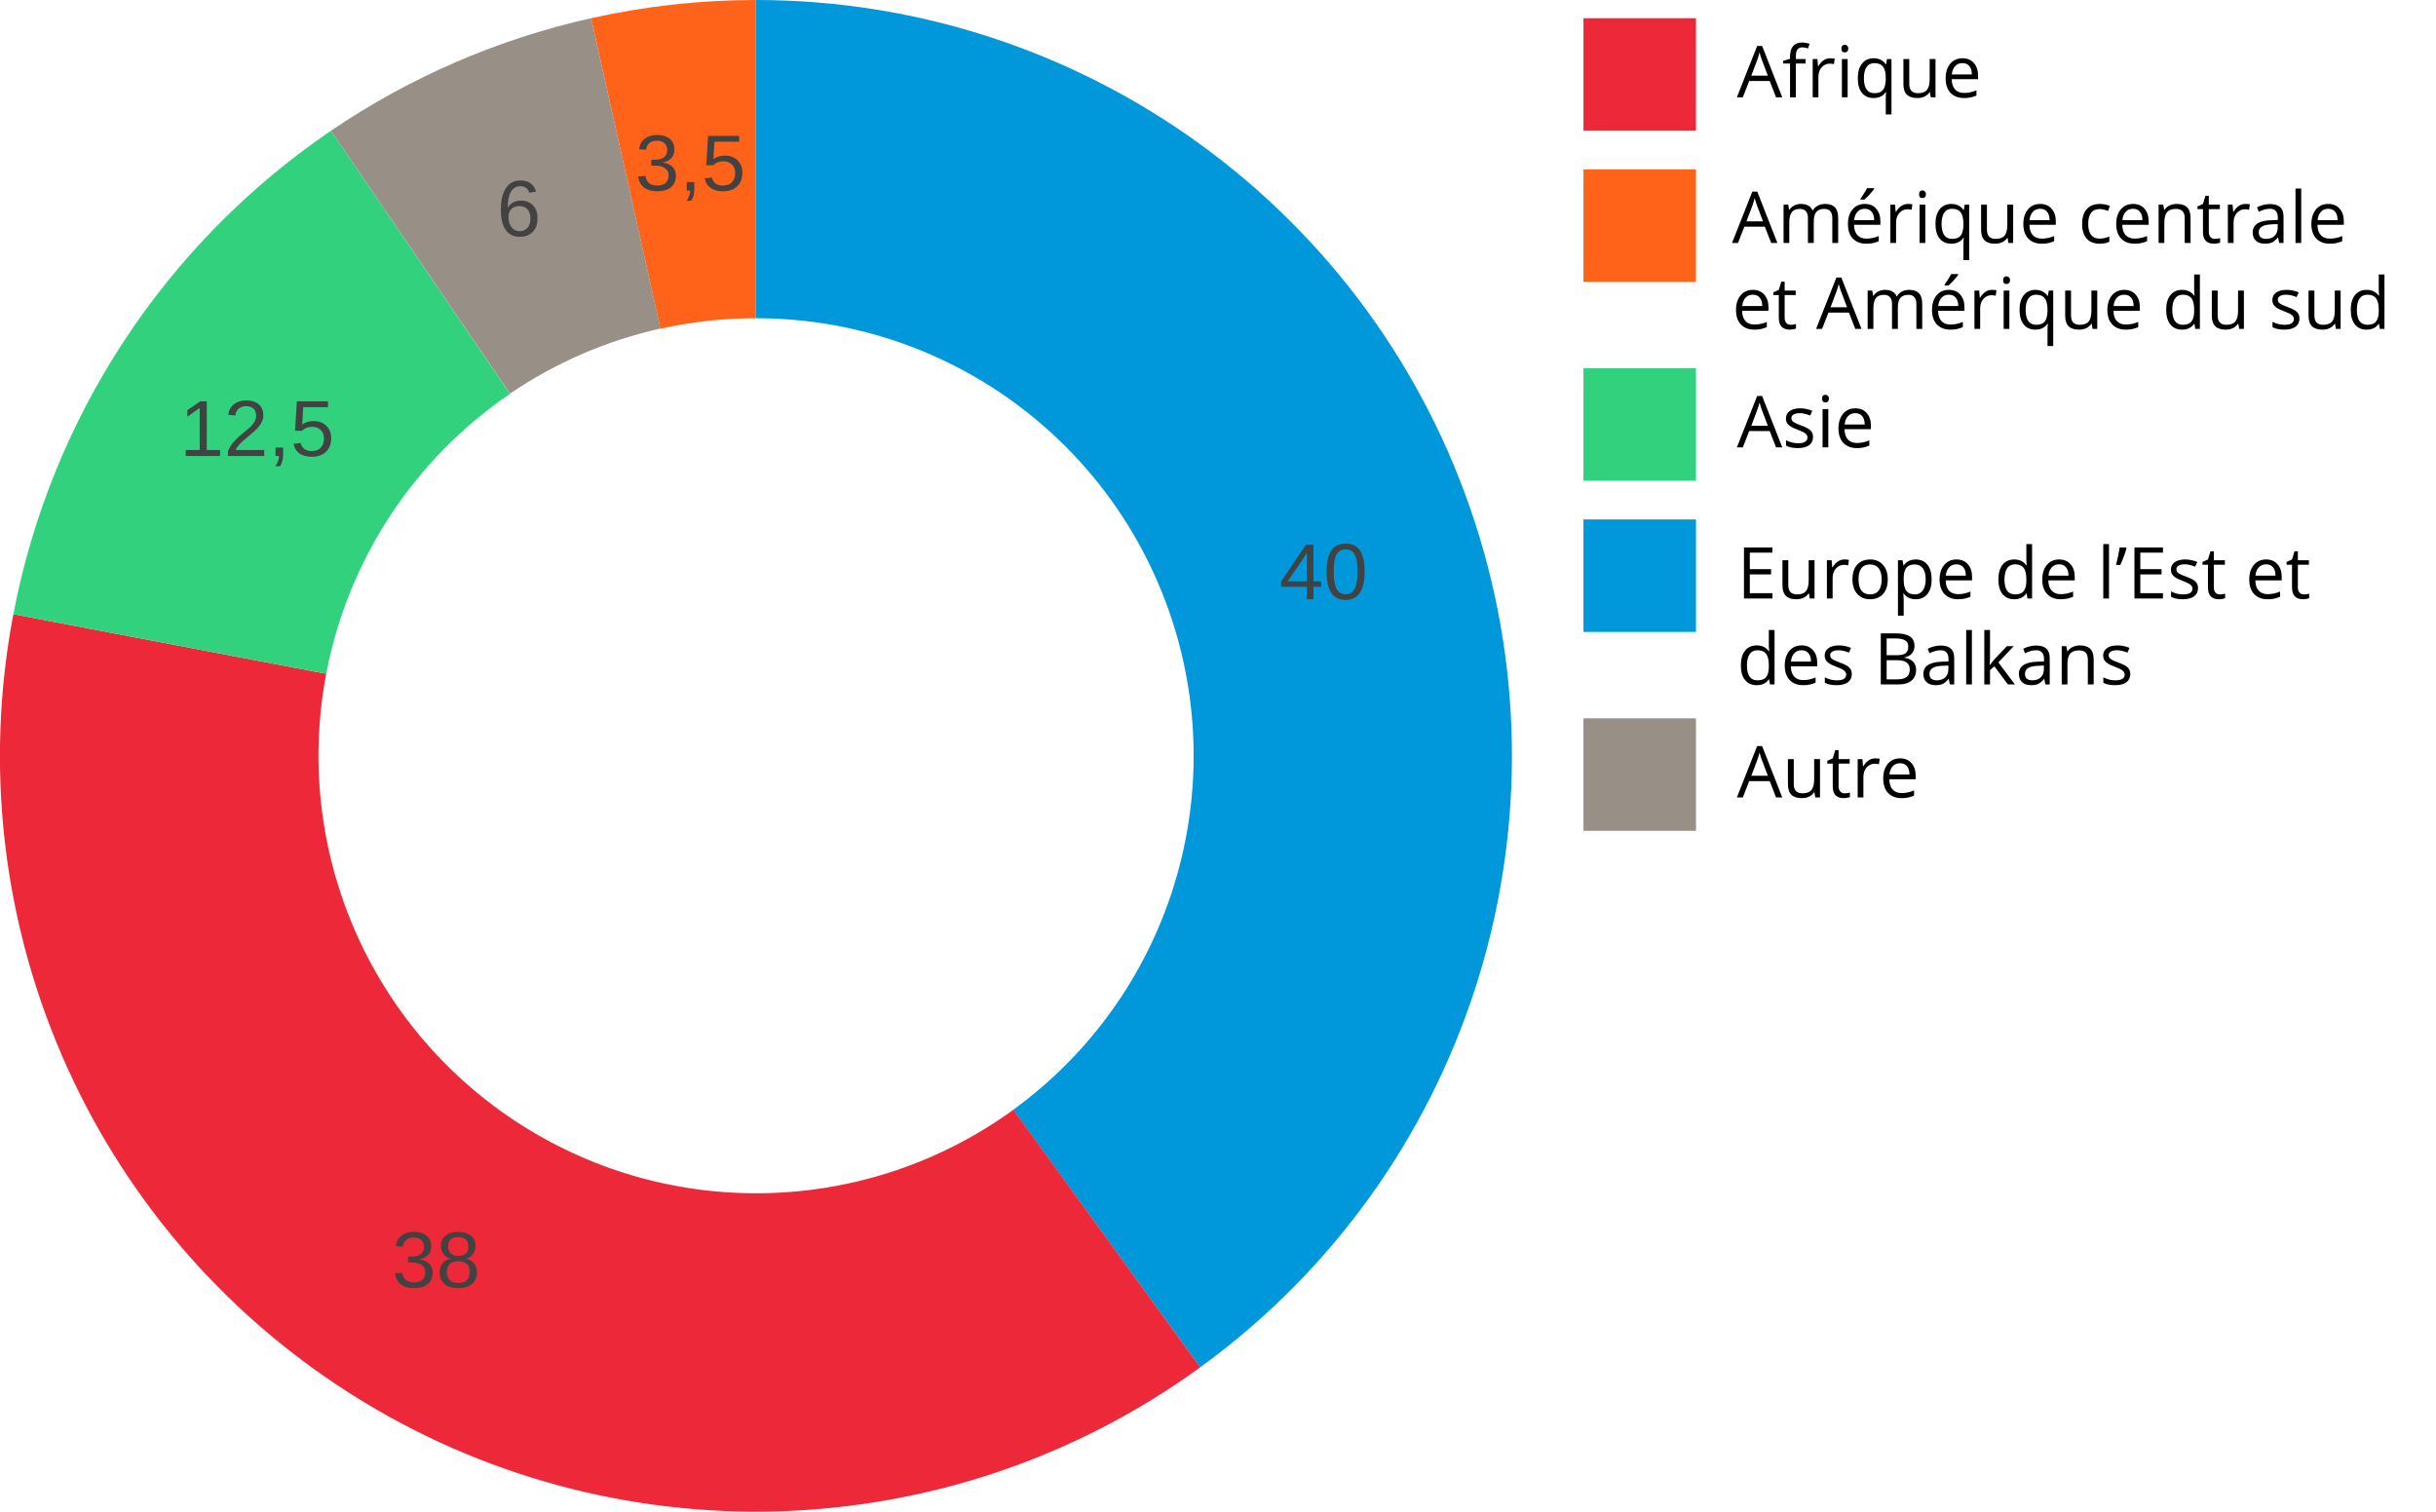
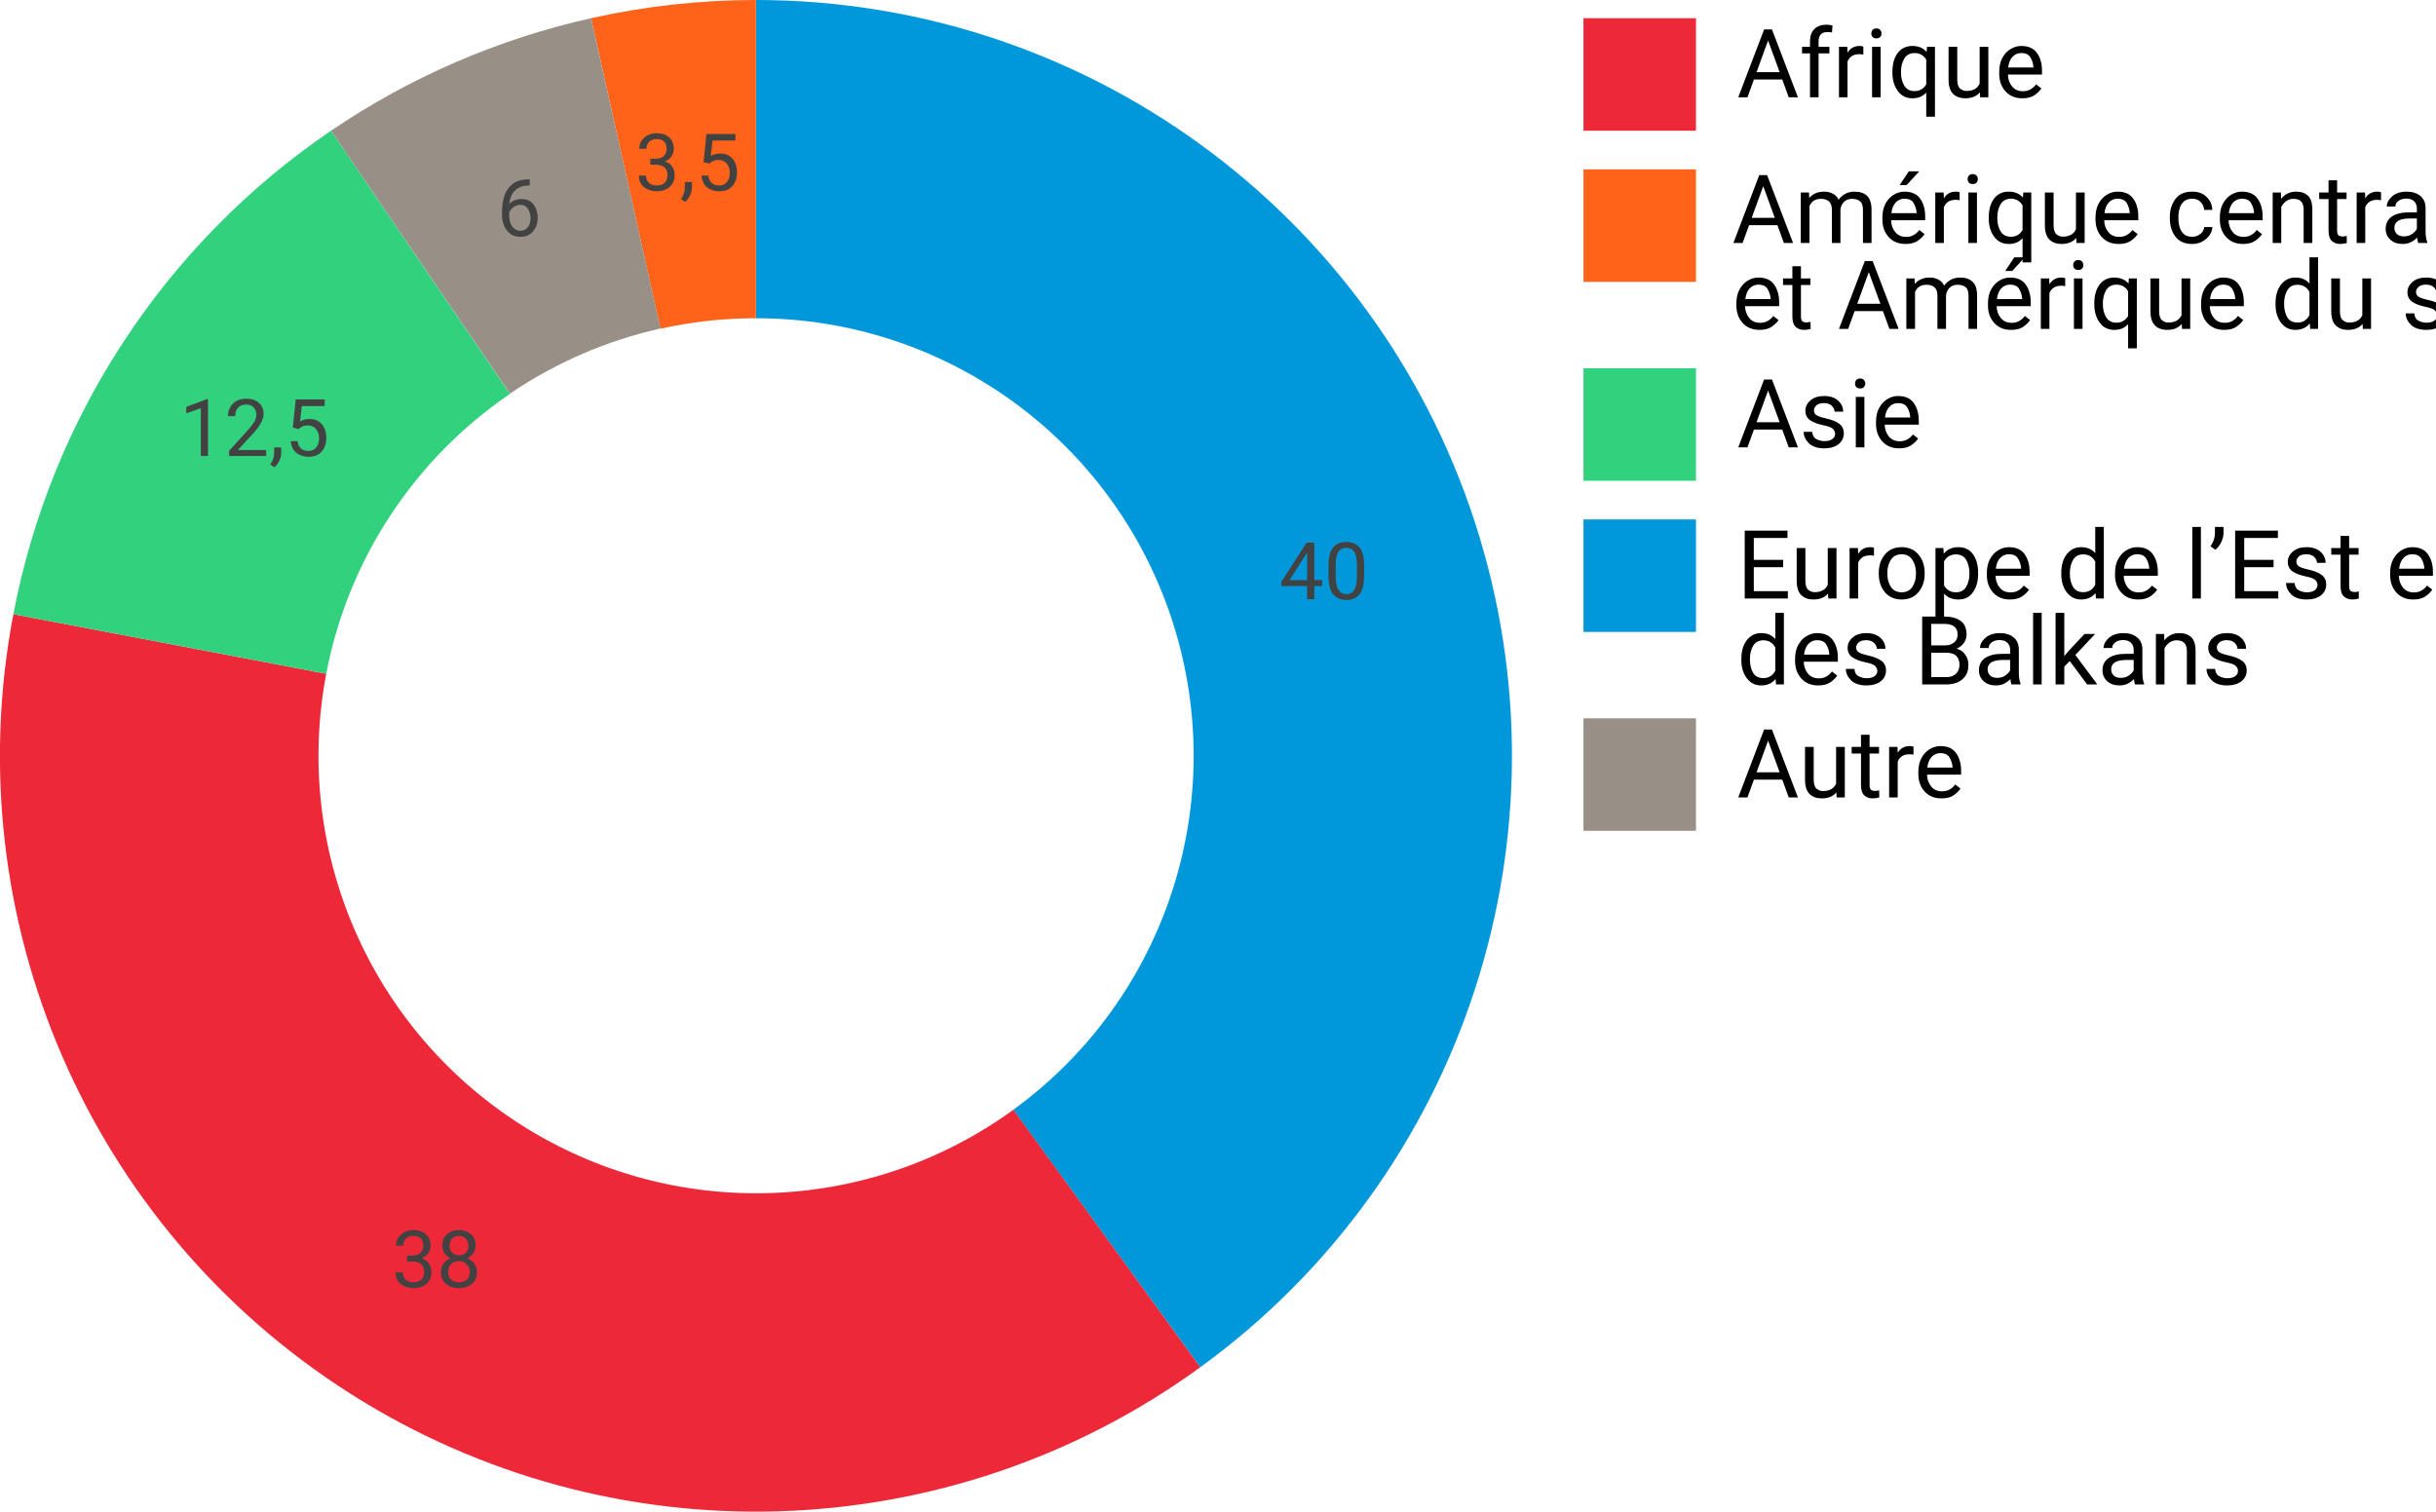
<svg xmlns="http://www.w3.org/2000/svg" id="Calque_1" data-name="Calque 1" viewBox="0 0 306.14 190.01">
  <defs>
-     <style>.cls-1{fill:#0098db;}.cls-2{fill:#ed2939;}.cls-3{fill:#32d17e;}.cls-4{fill:#ff6319;}.cls-5{fill:#988f86;}.cls-6{isolation:isolate;font-size:10px;fill:#424242;font-family:ArialMT, Arial;}.cls-7{font-size:9px;font-family:OpenSans, Open Sans;}.cls-8{fill:none;}</style>
+     <style>.cls-1{fill:#0098db;}.cls-2{fill:#ed2939;}.cls-3{fill:#32d17e;}.cls-4{fill:#ff6319;}.cls-5{fill:#988f86;}.cls-6{isolation:isolate;font-size:10px;fill:#424242;font-family:'Roboto', sans-serif;}.cls-7{font-size:12px;font-family:'Roboto', sans-serif}.cls-8{fill:none;}</style>
  </defs>
  <path class="cls-1" d="M100,5a95,95,0,0,1,55.84,171.86L132.33,144.5A55,55,0,0,0,100,45Z" transform="translate(-5 -5)" />
  <path class="cls-2" d="M155.84,176.86A95,95,0,0,1,6.68,82.2L46,89.69a55,55,0,0,0,86.35,54.8Z" transform="translate(-5 -5)" />
  <path class="cls-3" d="M6.68,82.2A95,95,0,0,1,46.6,21.43L69.09,54.51A55,55,0,0,0,46,89.69Z" transform="translate(-5 -5)" />
  <path class="cls-4" d="M79.28,7.29A95,95,0,0,1,100,5V45a55,55,0,0,0-12,1.32Z" transform="translate(-5 -5)" />
  <path class="cls-5" d="M46.6,21.43A95,95,0,0,1,79.28,7.29l8.73,39a55,55,0,0,0-18.92,8.19Z" transform="translate(-5 -5)" />
  <text class="cls-6" transform="translate(160.77 75.32)">40</text>
  <text class="cls-6" transform="translate(49.25 161.82)">38</text>
  <text class="cls-6" transform="translate(22.58 57.32)">12,5</text>
  <text class="cls-6" transform="translate(79.82 23.95)">3,5</text>
  <text class="cls-6" transform="translate(62.43 29.67)">6</text>
  <rect class="cls-2" x="199" y="2.29" width="14.14" height="14.14" />
  <text class="cls-7" transform="translate(218.28 12.23)">Afrique</text>
  <rect class="cls-4" x="199" y="21.29" width="14.14" height="14.14" />
  <rect class="cls-8" x="216.28" y="22.39" width="87.86" height="12.45" />
  <text class="cls-7" transform="translate(217.67 30.54)">Amérique centrale <tspan x="0" y="10.8">et Amérique du sud</tspan>
  </text>
  <rect class="cls-3" x="199" y="46.29" width="14.14" height="14.14" />
  <text class="cls-7" transform="translate(218.28 56.23)">Asie</text>
  <rect class="cls-1" x="199" y="65.29" width="14.14" height="14.14" />
  <text class="cls-7" transform="translate(218.28 75.23)">Europe de l’Est et <tspan x="0" y="10.8">des Balkans</tspan>
  </text>
  <rect class="cls-5" x="199" y="90.29" width="14.14" height="14.14" />
  <text class="cls-7" transform="translate(218.28 100.23)">Autre</text>
</svg>
